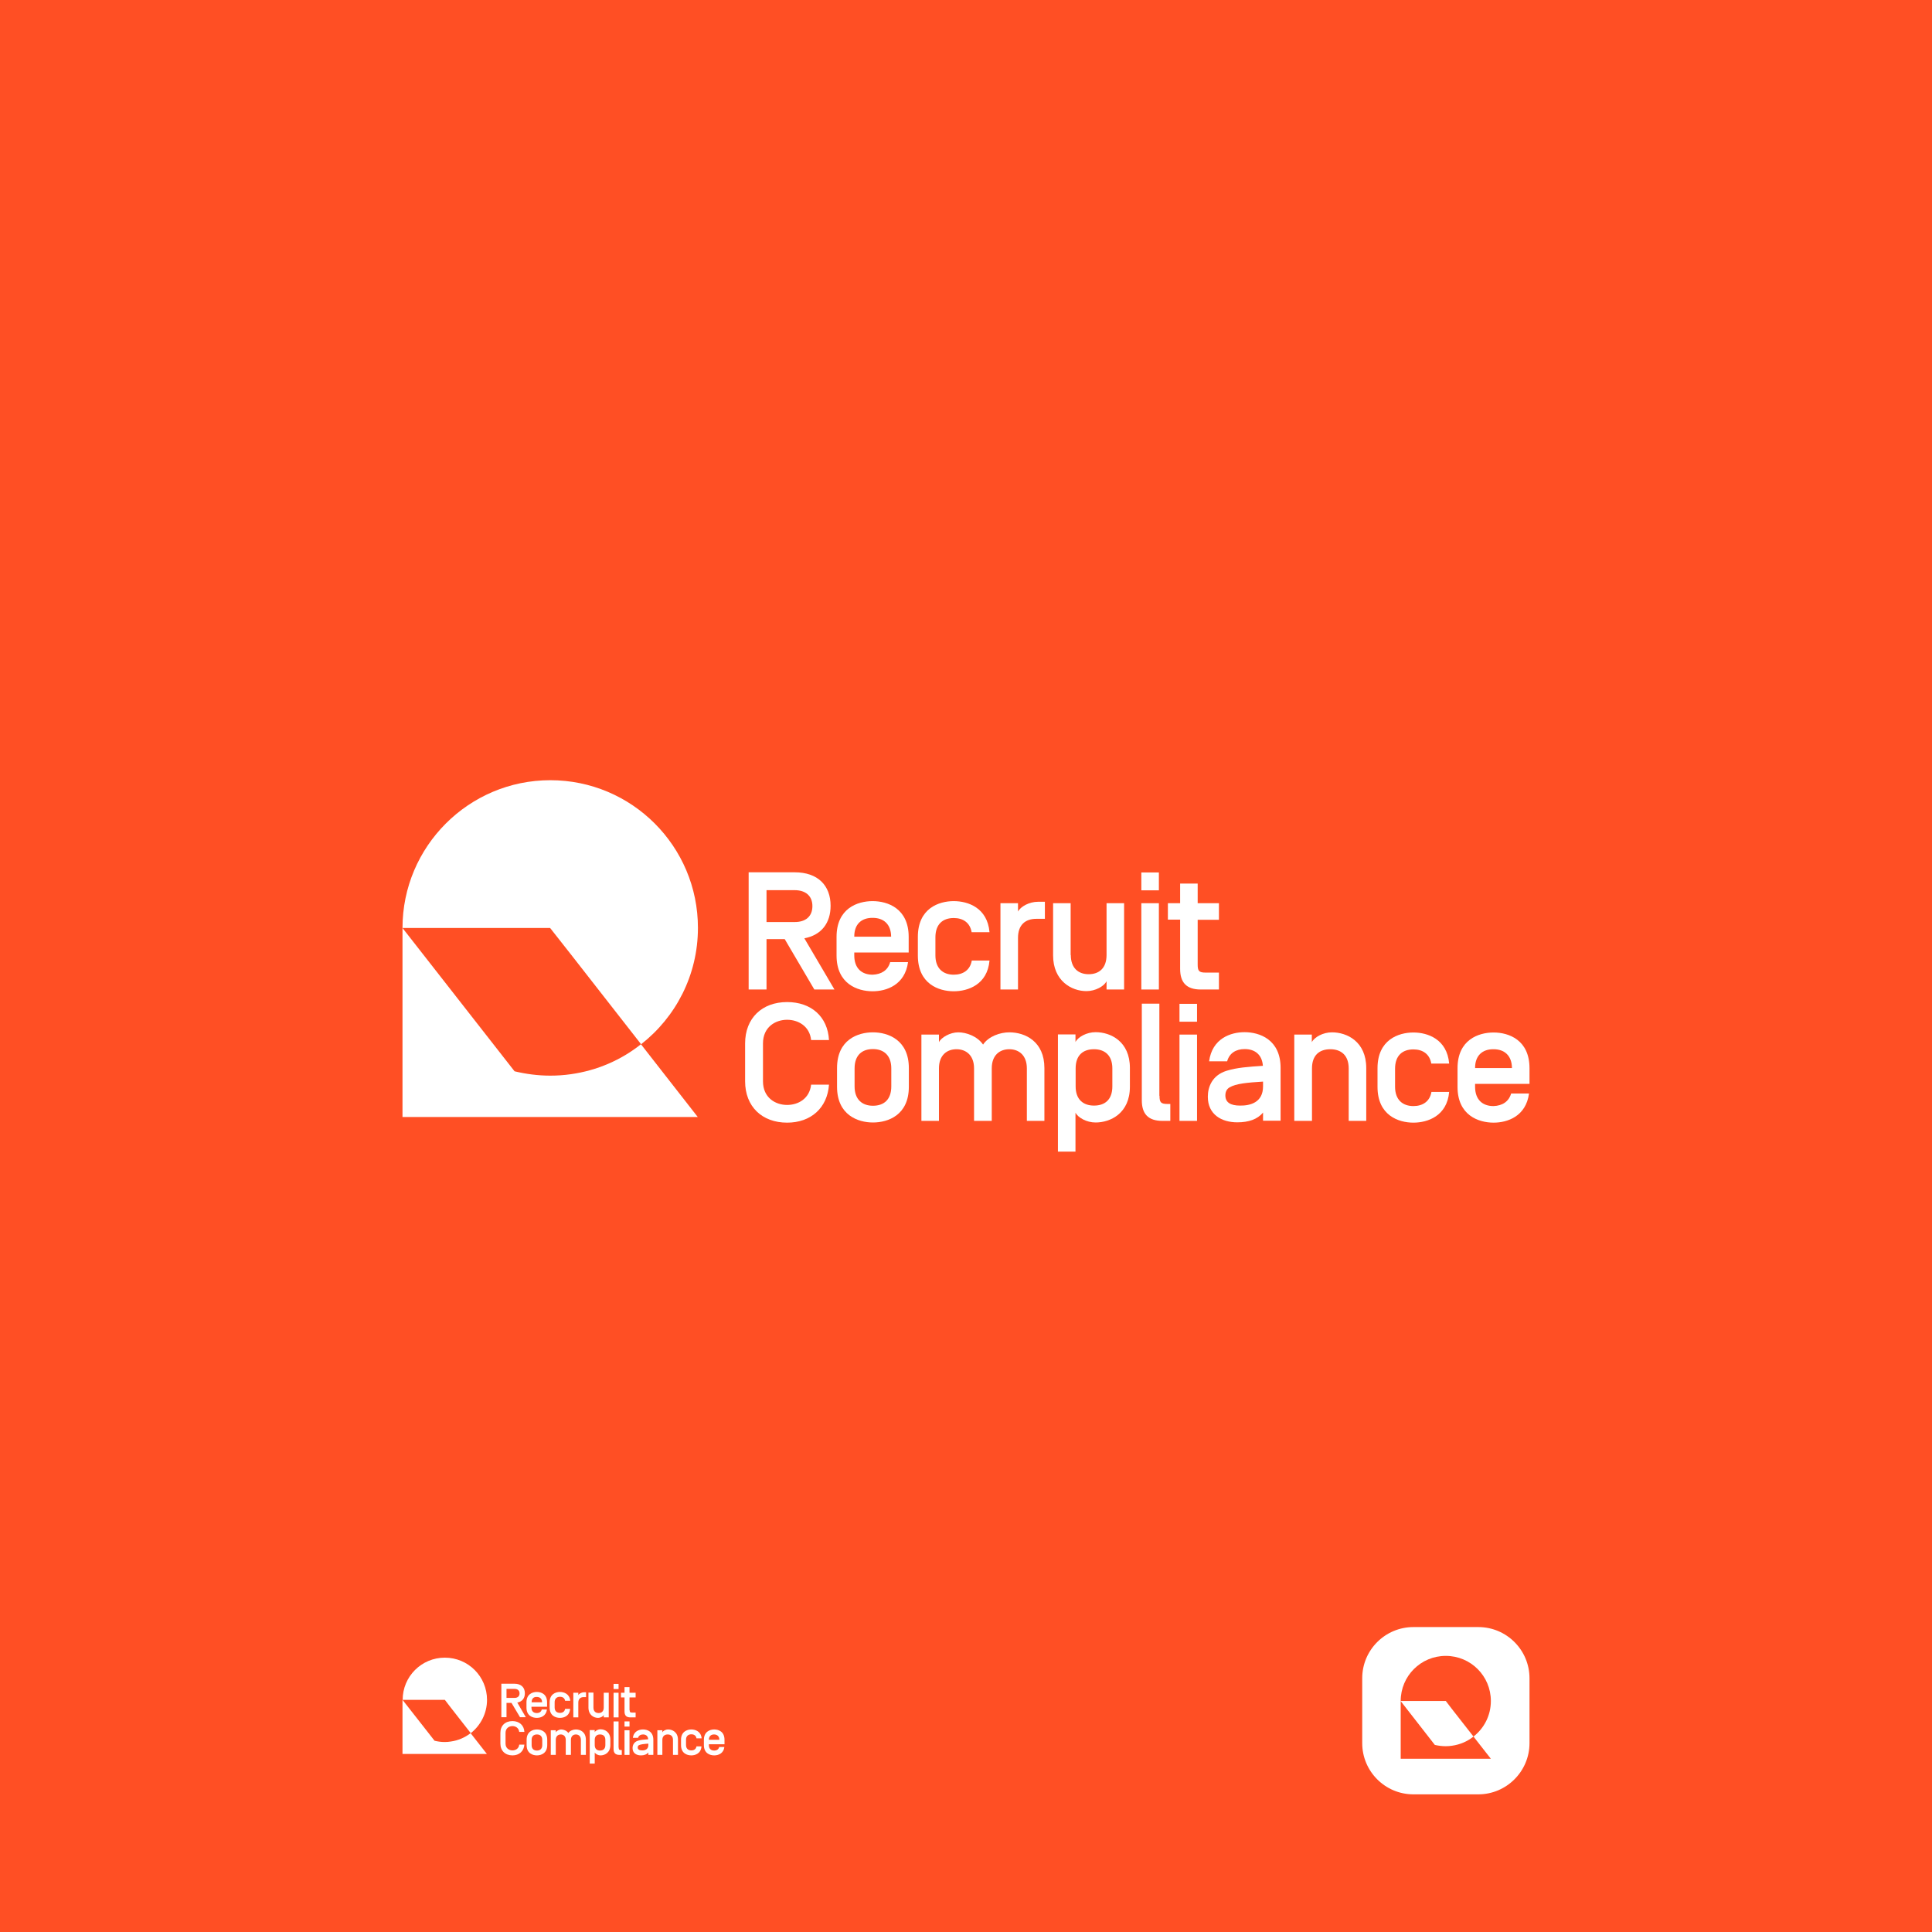
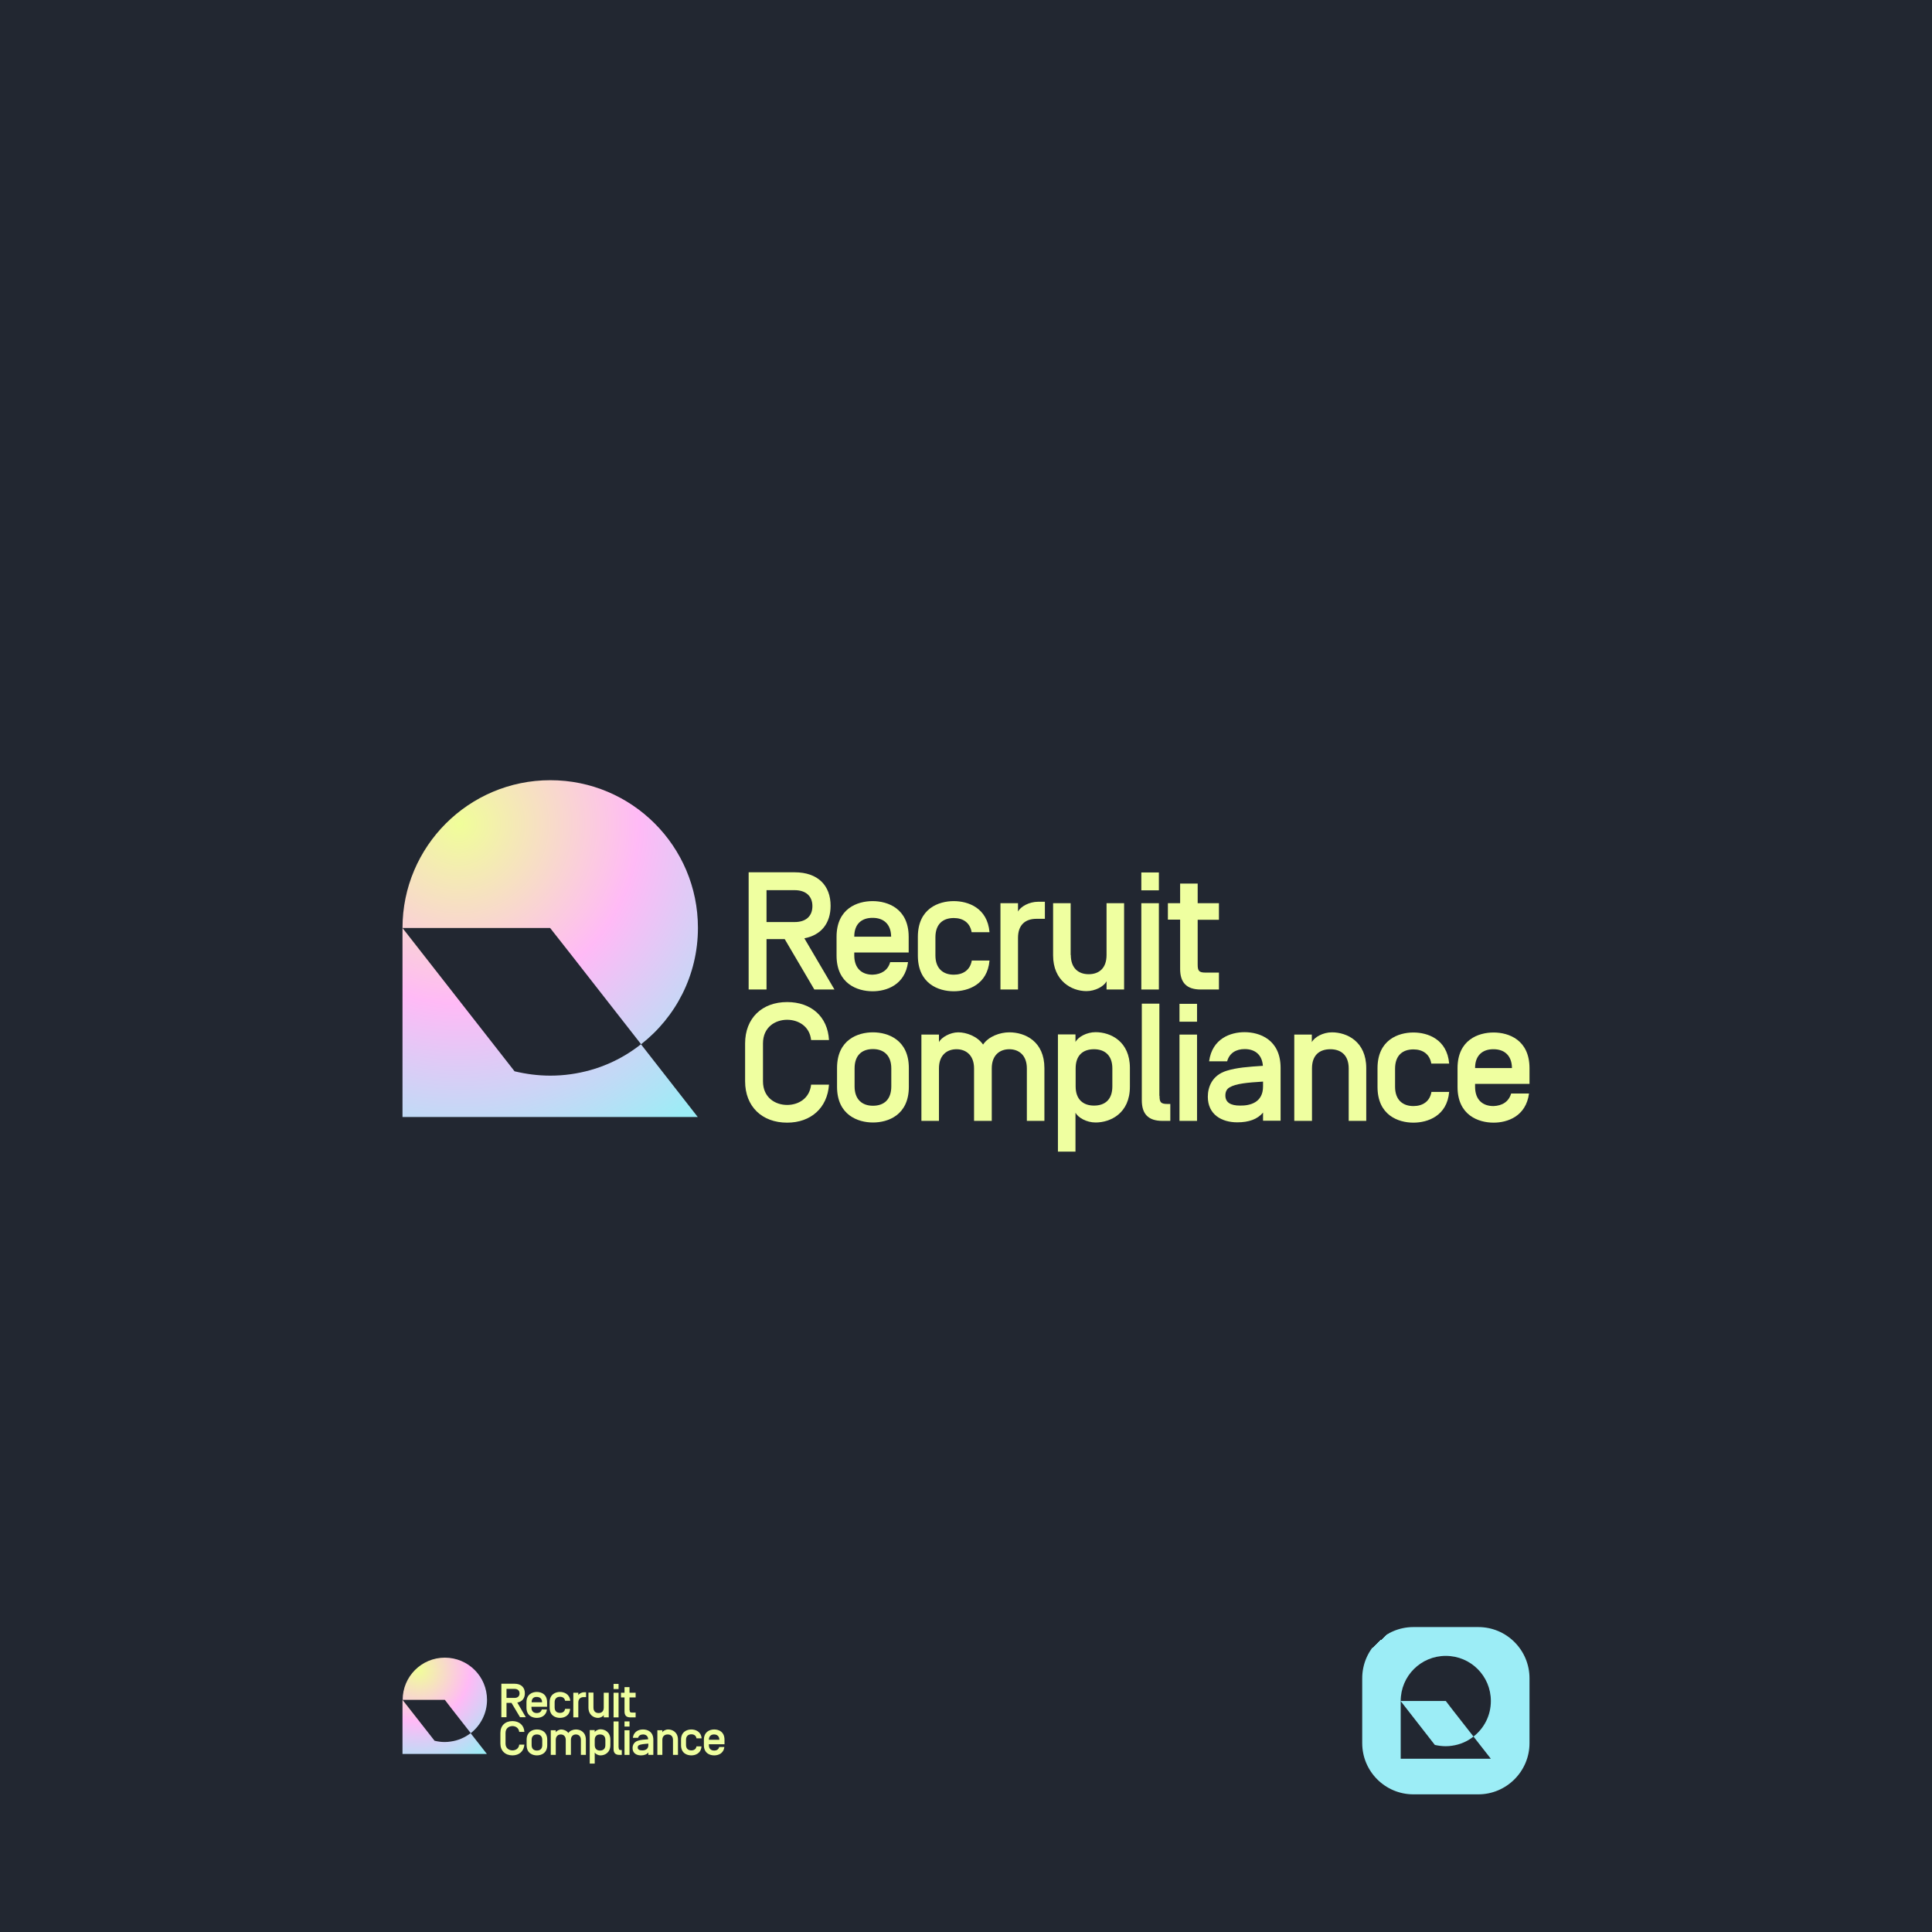
<svg xmlns="http://www.w3.org/2000/svg" version="1.1" id="Layer_1" x="0px" y="0px" viewBox="0 0 1200 1200" style="enable-background:new 0 0 1200 1200;" xml:space="preserve">
  <style type="text/css">
- 	.st0{fill:#FF4F24;}
- 	.st1{fill:#FFFFFF;}
+ 	.st0{fill:#222731;}
+ 	.st1{fill:url(#SVGID_1_);}
+ 	.st2{fill:#EFFFA0;}
+ 	.st3{fill:url(#SVGID_2_);}
+ 	.st4{fill:url(#SVGID_3_);}
+ 	.st5{fill:url(#SVGID_4_);}
+ 	.st6{fill:url(#SVGID_5_);}
</style>
  <rect class="st0" width="1200" height="1200" />
+   <radialGradient id="SVGID_1_" cx="898" cy="1062.5" r="59.566" fx="858.252" fy="1018.135" gradientUnits="userSpaceOnUse">
+     <stop offset="0" style="stop-color:#F0FE99" />
+     <stop offset="0.49" style="stop-color:#FFBAF6" />
+     <stop offset="1" style="stop-color:#9CEDF6" />
+   </radialGradient>
  <path class="st1" d="M918.2,1114.5h-40.3c-17.6,0-31.8-14.3-31.8-31.8v-40.3c0-17.6,14.3-31.8,31.8-31.8h40.3  c17.6,0,31.8,14.3,31.8,31.8v40.3C950,1100.2,935.7,1114.5,918.2,1114.5z" />
  <g>
    <g>
+       <path class="st2" d="M476.1,583.3v31.3H465v-72.8h28.6c14.4,0,22.3,8.2,22.3,20.8c0,10.7-5.7,18.2-16.3,20.2l18.7,31.8h-12.5    l-18.4-31.3H476.1z M493.6,552.9h-17.5v19.8h17.5c6.8,0,11-3.5,11-9.9C504.6,556.4,500.3,552.9,493.6,552.9z" />
+       <path class="st2" d="M552.9,597.6H564c-1.9,14.2-13.4,18.1-22,18.1c-9.4,0-22.4-4.6-22.4-22.2v-11.6c0-17.7,13-22.2,22.4-22.2    c9.4,0,22.4,4.6,22.4,22.2v9.7h-33.8v1.8c0,8.1,4.7,12,11.4,12C547.4,605.2,551.5,602.7,552.9,597.6z M530.6,581.7v0.1h22.9v-0.1    c-0.1-7.8-4.8-11.6-11.4-11.6C535.2,570,530.6,573.9,530.6,581.7z" />
+       <path class="st2" d="M592.4,615.7c-9.4,0-22.3-4.6-22.3-22.2v-11.6c0-17.7,13-22.2,22.3-22.2c8.8,0,20.9,4.1,22.2,19.3h-11.1    c-1-5.9-5.3-8.8-11.1-8.8c-6.8,0-11.4,3.8-11.4,12v11.2c0,8.1,4.7,12,11.4,12c5.8,0,10.2-2.9,11.2-8.8h11    C613.3,611.6,601.2,615.7,592.4,615.7z" />
+       <path class="st2" d="M643.7,570.7c-6.8,0-11.4,3.7-11.4,11.8v32.1h-10.9V561h10.9v5.2c1.6-3.1,6.9-6.1,12.5-6.1h4.2v10.6H643.7z" />
+       <path class="st2" d="M665.1,593.2c0,8.1,4.7,11.9,11.1,11.9s11.1-3.7,11.1-11.9V561h10.9v53.6h-10.9v-5.1    c-1.6,3.1-6.9,6.1-12.5,6.1c-9.3,0-20.7-6.4-20.7-22.2V561h10.9V593.2z" />
+       <path class="st2" d="M719.8,553h-10.9v-11.1h10.9V553z M719.8,614.6h-10.9V561h10.9V614.6z" />
+       <path class="st2" d="M743.9,599c0,4,0.7,5.1,5,5.1h8.2v10.5h-11.3c-8.9,0-12.8-4.4-12.8-12.8v-30.6h-7.6V561h7.6v-12.2h10.9V561    h13.2v10.3h-13.2V599z" />
+       <path class="st2" d="M488.9,697.3c-15.6,0-26.1-10-26.1-25.7v-23.5c0-15.7,10.5-25.7,26.1-25.7c14.9,0,25.2,9,26,23.6h-11.1    c-0.9-8.7-8.1-12.6-14.9-12.6c-7.3,0-15,4.5-15,14.7v23.5c0,10.2,7.7,14.7,15,14.7c6.8,0,13.9-3.8,14.9-12.6h11.1    C513.9,688.1,503.7,697.3,488.9,697.3z" />
+       <path class="st2" d="M519.9,663.4c0-17.7,13-22.2,22.3-22.2s22.3,4.6,22.3,22.2V675c0,17.7-13,22.2-22.3,22.2s-22.3-4.6-22.3-22.2    V663.4z M553.6,663.6c0-8.1-4.7-12-11.4-12c-6.8,0-11.4,3.8-11.4,12v11.2c0,8.1,4.7,12,11.4,12c6.8,0,11.4-3.8,11.4-12V663.6z" />
+       <path class="st2" d="M615.9,696.2H605v-32.6c0-8.1-4.9-11.9-10.9-11.9c-6,0-10.9,3.7-10.9,11.9v32.6h-10.9v-53.6h10.9v4.7    c1.4-2.9,6.9-6.1,12-6.1c5,0,11.8,2.4,15.4,7.6c3.5-5.2,10.7-7.6,16.3-7.6c9.9,0,21.8,5.7,21.8,22.2v32.8h-10.9v-32.6    c0-8.1-4.9-11.9-10.9-11.9c-6,0-10.9,3.7-10.9,11.9V696.2z" />
+       <path class="st2" d="M701.8,675c0,16.5-12.1,22.2-21.3,22.2c-5.6,0-10.9-3-12.5-6.1v24.2h-10.9v-72.8H668v4.7    c1.6-3.1,6.9-6.1,12.5-6.1c9.3,0,21.3,5.7,21.3,22.2V675z M690.9,663.6c0-8.1-4.7-11.9-11.4-11.9c-6.8,0-11.4,3.7-11.4,11.9v11.2    c0,8.1,4.7,11.9,11.4,11.9c6.8,0,11.4-3.7,11.4-11.9V663.6z" />
+       <path class="st2" d="M720.2,680.6c0,4,0.7,5.1,5,5.1h1.7v10.5H722c-8.9,0-12.8-4.4-12.8-12.8v-60h10.9V680.6z" />
+       <path class="st2" d="M743.5,634.6h-10.9v-11.1h10.9V634.6z M743.5,696.2h-10.9v-53.6h10.9V696.2z" />
+       <path class="st2" d="M762.2,659.2H751c1.9-14.2,13.4-18.1,22-18.1c9.4,0,22.4,4.6,22.4,22.2v32.8h-10.9v-5.1    c-3.4,4.2-8.9,6.1-16,6.1c-9.8,0-18.3-4.9-18.3-15.9c0-6.1,2.7-13.3,11.6-16.1c6.4-2,13.5-2.5,22.6-3.1V662    c-0.5-7-5-10.4-11.3-10.4C767.7,651.6,763.6,654.1,762.2,659.2z M784.5,674.8v-3c-9.6,0.6-16.8,1.2-20.8,3.6    c-1.4,0.8-2.6,2.3-2.6,5c0,4.4,3.3,6.3,9.1,6.3C776.5,686.8,784.5,684.8,784.5,674.8z" />
+       <path class="st2" d="M814.8,696.2h-10.9v-53.6h10.9v4.7c1.6-3.1,6.9-6.1,12.5-6.1c9.3,0,21.3,5.7,21.3,22.2v32.8h-10.9v-32.6    c0-8.1-4.7-11.9-11.4-11.9c-6.8,0-11.4,3.7-11.4,11.9V696.2z" />
+       <path class="st2" d="M877.9,697.3c-9.4,0-22.3-4.6-22.3-22.2v-11.6c0-17.7,13-22.2,22.3-22.2c8.8,0,20.9,4.1,22.2,19.3H889    c-1-5.9-5.3-8.8-11.1-8.8c-6.8,0-11.4,3.8-11.4,12v11.2c0,8.1,4.7,12,11.4,12c5.8,0,10.2-2.9,11.2-8.8h11    C898.8,693.2,886.7,697.3,877.9,697.3z" />
+       <path class="st2" d="M938.6,679.2h11.1c-1.9,14.2-13.4,18.1-22,18.1c-9.4,0-22.4-4.6-22.4-22.2v-11.6c0-17.7,13-22.2,22.4-22.2    c9.4,0,22.3,4.6,22.3,22.2v9.7h-33.8v1.8c0,8.1,4.7,12,11.4,12C933.1,686.8,937.1,684.3,938.6,679.2z M916.2,663.3v0.1h22.9v-0.1    c-0.1-7.8-4.8-11.6-11.4-11.6C920.9,651.6,916.2,655.5,916.2,663.3z" />
+     </g>
+   </g>
+   <g>
+     <g>
+       <radialGradient id="SVGID_2_" cx="285.106" cy="511.595" r="227.717" gradientUnits="userSpaceOnUse">
+         <stop offset="0" style="stop-color:#F0FE99" />
+         <stop offset="0.49" style="stop-color:#FFBAF6" />
+         <stop offset="1" style="stop-color:#9CEDF6" />
+       </radialGradient>
+       <path class="st3" d="M354.6,667.2c-4.2,0.6-8.5,0.9-12.8,0.9c-7.7,0-15.1-1-22.2-2.7l-69.6-89v117.4h91.7h12.8h78.9l-35.3-45.2    C385.8,658.4,370.9,664.9,354.6,667.2z" />
+       <radialGradient id="SVGID_3_" cx="285.106" cy="511.595" r="227.717" gradientUnits="userSpaceOnUse">
+         <stop offset="0" style="stop-color:#F0FE99" />
+         <stop offset="0.49" style="stop-color:#FFBAF6" />
+         <stop offset="1" style="stop-color:#9CEDF6" />
+       </radialGradient>
+       <path class="st4" d="M354.6,592.8l43.6,55.8c21.5-16.8,35.3-42.9,35.3-72.3c0-50.7-41.1-91.7-91.7-91.7S250,525.7,250,576.4h91.7    L354.6,592.8z" />
+     </g>
+   </g>
+   <g>
+     <g>
      <g>
-         <path class="st1" d="M476.1,583.3v31.3H465v-72.8h28.6c14.4,0,22.3,8.2,22.3,20.8c0,10.7-5.7,18.2-16.3,20.2l18.7,31.8h-12.5     l-18.4-31.3H476.1z M493.6,552.9h-17.5v19.8h17.5c6.8,0,11-3.5,11-9.9C504.6,556.4,500.3,552.9,493.6,552.9z" />
-         <path class="st1" d="M552.9,597.6H564c-1.9,14.2-13.4,18.1-22,18.1c-9.4,0-22.4-4.6-22.4-22.2v-11.6c0-17.7,13-22.2,22.4-22.2     c9.4,0,22.4,4.6,22.4,22.2v9.7h-33.8v1.8c0,8.1,4.7,12,11.4,12C547.4,605.2,551.5,602.7,552.9,597.6z M530.6,581.7v0.1h22.9v-0.1     c-0.1-7.8-4.8-11.6-11.4-11.6C535.2,570,530.6,573.9,530.6,581.7z" />
-         <path class="st1" d="M592.4,615.7c-9.4,0-22.3-4.6-22.3-22.2v-11.6c0-17.7,13-22.2,22.3-22.2c8.8,0,20.9,4.1,22.2,19.3h-11.1     c-1-5.9-5.3-8.8-11.1-8.8c-6.8,0-11.4,3.8-11.4,12v11.2c0,8.1,4.7,12,11.4,12c5.8,0,10.2-2.9,11.2-8.8h11     C613.3,611.6,601.2,615.7,592.4,615.7z" />
-         <path class="st1" d="M643.7,570.7c-6.8,0-11.4,3.7-11.4,11.8v32.1h-10.9V561h10.9v5.2c1.6-3.1,6.9-6.1,12.5-6.1h4.2v10.6H643.7z" />
-         <path class="st1" d="M665.1,593.2c0,8.1,4.7,11.9,11.1,11.9s11.1-3.7,11.1-11.9V561h10.9v53.6h-10.9v-5.1     c-1.6,3.1-6.9,6.1-12.5,6.1c-9.3,0-20.7-6.4-20.7-22.2V561h10.9V593.2z" />
-         <path class="st1" d="M719.8,553h-10.9v-11.1h10.9V553z M719.8,614.6h-10.9V561h10.9V614.6z" />
-         <path class="st1" d="M743.9,599c0,4,0.7,5.1,5,5.1h8.2v10.5h-11.3c-8.9,0-12.8-4.4-12.8-12.8v-30.6h-7.6V561h7.6v-12.2h10.9V561     h13.2v10.3h-13.2V599z" />
-         <path class="st1" d="M488.9,697.3c-15.6,0-26.1-10-26.1-25.7v-23.5c0-15.7,10.5-25.7,26.1-25.7c14.9,0,25.2,9,26,23.6h-11.1     c-0.9-8.7-8.1-12.6-14.9-12.6c-7.3,0-15,4.5-15,14.7v23.5c0,10.2,7.7,14.7,15,14.7c6.8,0,13.9-3.8,14.9-12.6h11.1     C513.9,688.1,503.7,697.3,488.9,697.3z" />
-         <path class="st1" d="M519.9,663.4c0-17.7,13-22.2,22.3-22.2s22.3,4.6,22.3,22.2V675c0,17.7-13,22.2-22.3,22.2     s-22.3-4.6-22.3-22.2V663.4z M553.6,663.6c0-8.1-4.7-12-11.4-12c-6.8,0-11.4,3.8-11.4,12v11.2c0,8.1,4.7,12,11.4,12     c6.8,0,11.4-3.8,11.4-12V663.6z" />
-         <path class="st1" d="M615.9,696.2H605v-32.6c0-8.1-4.9-11.9-10.9-11.9c-6,0-10.9,3.7-10.9,11.9v32.6h-10.9v-53.6h10.9v4.7     c1.4-2.9,6.9-6.1,12-6.1c5,0,11.8,2.4,15.4,7.6c3.5-5.2,10.7-7.6,16.3-7.6c9.9,0,21.8,5.7,21.8,22.2v32.8h-10.9v-32.6     c0-8.1-4.9-11.9-10.9-11.9c-6,0-10.9,3.7-10.9,11.9V696.2z" />
-         <path class="st1" d="M701.8,675c0,16.5-12.1,22.2-21.3,22.2c-5.6,0-10.9-3-12.5-6.1v24.2h-10.9v-72.8H668v4.7     c1.6-3.1,6.9-6.1,12.5-6.1c9.3,0,21.3,5.7,21.3,22.2V675z M690.9,663.6c0-8.1-4.7-11.9-11.4-11.9c-6.8,0-11.4,3.7-11.4,11.9v11.2     c0,8.1,4.7,11.9,11.4,11.9c6.8,0,11.4-3.7,11.4-11.9V663.6z" />
-         <path class="st1" d="M720.2,680.6c0,4,0.7,5.1,5,5.1h1.7v10.5H722c-8.9,0-12.8-4.4-12.8-12.8v-60h10.9V680.6z" />
-         <path class="st1" d="M743.5,634.6h-10.9v-11.1h10.9V634.6z M743.5,696.2h-10.9v-53.6h10.9V696.2z" />
-         <path class="st1" d="M762.2,659.2H751c1.9-14.2,13.4-18.1,22-18.1c9.4,0,22.4,4.6,22.4,22.2v32.8h-10.9v-5.1     c-3.4,4.2-8.9,6.1-16,6.1c-9.8,0-18.3-4.9-18.3-15.9c0-6.1,2.7-13.3,11.6-16.1c6.4-2,13.5-2.5,22.6-3.1V662     c-0.5-7-5-10.4-11.3-10.4C767.7,651.6,763.6,654.1,762.2,659.2z M784.5,674.8v-3c-9.6,0.6-16.8,1.2-20.8,3.6     c-1.4,0.8-2.6,2.3-2.6,5c0,4.4,3.3,6.3,9.1,6.3C776.5,686.8,784.5,684.8,784.5,674.8z" />
-         <path class="st1" d="M814.8,696.2h-10.9v-53.6h10.9v4.7c1.6-3.1,6.9-6.1,12.5-6.1c9.3,0,21.3,5.7,21.3,22.2v32.8h-10.9v-32.6     c0-8.1-4.7-11.9-11.4-11.9c-6.8,0-11.4,3.7-11.4,11.9V696.2z" />
-         <path class="st1" d="M877.9,697.3c-9.4,0-22.3-4.6-22.3-22.2v-11.6c0-17.7,13-22.2,22.3-22.2c8.8,0,20.9,4.1,22.2,19.3H889     c-1-5.9-5.3-8.8-11.1-8.8c-6.8,0-11.4,3.8-11.4,12v11.2c0,8.1,4.7,12,11.4,12c5.8,0,10.2-2.9,11.2-8.8h11     C898.8,693.2,886.7,697.3,877.9,697.3z" />
-         <path class="st1" d="M938.6,679.2h11.1c-1.9,14.2-13.4,18.1-22,18.1c-9.4,0-22.4-4.6-22.4-22.2v-11.6c0-17.7,13-22.2,22.4-22.2     c9.4,0,22.3,4.6,22.3,22.2v9.7h-33.8v1.8c0,8.1,4.7,12,11.4,12C933.1,686.8,937.1,684.3,938.6,679.2z M916.2,663.3v0.1h22.9v-0.1     c-0.1-7.8-4.8-11.6-11.4-11.6C920.9,651.6,916.2,655.5,916.2,663.3z" />
+         <path class="st2" d="M314.6,1057.7v8.9h-3.2v-20.8h8.2c4.1,0,6.4,2.3,6.4,5.9c0,3.1-1.6,5.2-4.7,5.8l5.3,9.1h-3.6l-5.3-8.9H314.6     z M319.6,1049h-5v5.6h5c1.9,0,3.1-1,3.1-2.8C322.7,1050,321.5,1049,319.6,1049z" />
+         <path class="st2" d="M336.5,1061.8h3.2c-0.5,4.1-3.8,5.2-6.3,5.2c-2.7,0-6.4-1.3-6.4-6.4v-3.3c0-5,3.7-6.4,6.4-6.4     c2.7,0,6.4,1.3,6.4,6.4v2.8h-9.7v0.5c0,2.3,1.3,3.4,3.3,3.4C335,1064,336.1,1063.3,336.5,1061.8z M330.2,1057.3L330.2,1057.3     l6.5,0v0c0-2.2-1.4-3.3-3.3-3.3C331.5,1053.9,330.2,1055,330.2,1057.3z" />
+         <path class="st2" d="M347.8,1067c-2.7,0-6.4-1.3-6.4-6.4v-3.3c0-5,3.7-6.4,6.4-6.4c2.5,0,6,1.2,6.4,5.5H351     c-0.3-1.7-1.5-2.5-3.2-2.5c-1.9,0-3.3,1.1-3.3,3.4v3.2c0,2.3,1.3,3.4,3.3,3.4c1.7,0,2.9-0.8,3.2-2.5h3.1     C353.8,1065.8,350.4,1067,347.8,1067z" />
+         <path class="st2" d="M362.5,1054.1c-1.9,0-3.3,1.1-3.3,3.4v9.2h-3.1v-15.3h3.1v1.5c0.4-0.9,2-1.8,3.6-1.8h1.2v3H362.5z" />
+         <path class="st2" d="M368.6,1060.6c0,2.3,1.3,3.4,3.2,3.4s3.2-1.1,3.2-3.4v-9.2h3.1v15.3H375v-1.5c-0.4,0.9-2,1.8-3.6,1.8     c-2.6,0-5.9-1.8-5.9-6.4v-9.3h3.1V1060.6z" />
+         <path class="st2" d="M384.2,1049.1h-3.1v-3.2h3.1V1049.1z M384.2,1066.7h-3.1v-15.3h3.1V1066.7z" />
+         <path class="st2" d="M391.1,1062.2c0,1.1,0.2,1.5,1.4,1.5h2.3v3h-3.2c-2.6,0-3.7-1.2-3.7-3.7v-8.7h-2.2v-2.9h2.2v-3.5h3.1v3.5     h3.8v2.9h-3.8V1062.2z" />
+         <path class="st2" d="M318.3,1090.3c-4.5,0-7.5-2.9-7.5-7.3v-6.7c0-4.5,3-7.3,7.5-7.3c4.2,0,7.2,2.6,7.4,6.7h-3.2     c-0.3-2.5-2.3-3.6-4.2-3.6c-2.1,0-4.3,1.3-4.3,4.2v6.7c0,2.9,2.2,4.2,4.3,4.2c1.9,0,4-1.1,4.2-3.6h3.2     C325.4,1087.7,322.5,1090.3,318.3,1090.3z" />
+         <path class="st2" d="M327.1,1080.6c0-5,3.7-6.4,6.4-6.4s6.4,1.3,6.4,6.4v3.3c0,5-3.7,6.4-6.4,6.4s-6.4-1.3-6.4-6.4V1080.6z      M336.8,1080.7c0-2.3-1.3-3.4-3.3-3.4s-3.3,1.1-3.3,3.4v3.2c0,2.3,1.3,3.4,3.3,3.4s3.3-1.1,3.3-3.4V1080.7z" />
+         <path class="st2" d="M354.5,1090h-3.1v-9.3c0-2.3-1.4-3.4-3.1-3.4c-1.7,0-3.1,1.1-3.1,3.4v9.3h-3.1v-15.3h3.1v1.3     c0.4-0.8,2-1.8,3.4-1.8c1.4,0,3.4,0.7,4.4,2.2c1-1.5,3.1-2.2,4.7-2.2c2.8,0,6.2,1.6,6.2,6.4v9.4h-3.1v-9.3c0-2.3-1.4-3.4-3.1-3.4     c-1.7,0-3.1,1.1-3.1,3.4V1090z" />
+         <path class="st2" d="M379.1,1083.9c0,4.7-3.4,6.4-6.1,6.4c-1.6,0-3.1-0.9-3.6-1.8v6.9h-3.1v-20.8h3.1v1.3c0.4-0.9,2-1.8,3.6-1.8     c2.6,0,6.1,1.6,6.1,6.4V1083.9z M376,1080.7c0-2.3-1.3-3.4-3.3-3.4s-3.3,1.1-3.3,3.4v3.2c0,2.3,1.3,3.4,3.3,3.4s3.3-1.1,3.3-3.4     V1080.7z" />
+         <path class="st2" d="M384.3,1085.5c0,1.1,0.2,1.5,1.4,1.5h0.5v3h-1.4c-2.6,0-3.7-1.2-3.7-3.7v-17.1h3.1V1085.5z" />
+         <path class="st2" d="M391,1072.4h-3.1v-3.2h3.1V1072.4z M391,1090h-3.1v-15.3h3.1V1090z" />
+         <path class="st2" d="M396.3,1079.4h-3.2c0.5-4.1,3.8-5.2,6.3-5.2c2.7,0,6.4,1.3,6.4,6.4v9.4h-3.1v-1.5c-1,1.2-2.6,1.8-4.6,1.8     c-2.8,0-5.2-1.4-5.2-4.5c0-1.8,0.8-3.8,3.3-4.6c1.8-0.6,3.9-0.7,6.4-0.9v0c-0.1-2-1.4-3-3.2-3     C397.9,1077.3,396.7,1078,396.3,1079.4z M402.7,1083.9v-0.9c-2.7,0.2-4.8,0.4-5.9,1c-0.4,0.2-0.7,0.7-0.7,1.4     c0,1.2,1,1.8,2.6,1.8C400.4,1087.3,402.7,1086.7,402.7,1083.9z" />
+         <path class="st2" d="M411.4,1090h-3.1v-15.3h3.1v1.3c0.4-0.9,2-1.8,3.6-1.8c2.6,0,6.1,1.6,6.1,6.4v9.4h-3.1v-9.3     c0-2.3-1.3-3.4-3.3-3.4c-1.9,0-3.3,1.1-3.3,3.4V1090z" />
+         <path class="st2" d="M429.4,1090.3c-2.7,0-6.4-1.3-6.4-6.4v-3.3c0-5,3.7-6.4,6.4-6.4c2.5,0,6,1.2,6.4,5.5h-3.2     c-0.3-1.7-1.5-2.5-3.2-2.5c-1.9,0-3.3,1.1-3.3,3.4v3.2c0,2.3,1.3,3.4,3.3,3.4c1.7,0,2.9-0.8,3.2-2.5h3.1     C435.4,1089.1,431.9,1090.3,429.4,1090.3z" />
+         <path class="st2" d="M446.7,1085.1h3.2c-0.5,4.1-3.8,5.2-6.3,5.2c-2.7,0-6.4-1.3-6.4-6.4v-3.3c0-5,3.7-6.4,6.4-6.4     c2.7,0,6.4,1.3,6.4,6.4v2.8h-9.7v0.5c0,2.3,1.3,3.4,3.3,3.4C445.2,1087.3,446.3,1086.6,446.7,1085.1z M440.3,1080.6L440.3,1080.6     l6.5,0v0c0-2.2-1.4-3.3-3.3-3.3C441.7,1077.3,440.3,1078.3,440.3,1080.6z" />
      </g>
    </g>
    <g>
      <g>
-         <path class="st1" d="M354.6,667.2c-4.2,0.6-8.5,0.9-12.8,0.9c-7.7,0-15.1-1-22.2-2.7l-69.6-89v117.4h91.7h12.8h78.9l-35.3-45.2     C385.8,658.4,370.9,664.9,354.6,667.2z" />
-         <path class="st1" d="M354.6,592.8l43.6,55.8c21.5-16.8,35.3-42.9,35.3-72.3c0-50.7-41.1-91.7-91.7-91.7S250,525.7,250,576.4h91.7     L354.6,592.8z" />
+         <radialGradient id="SVGID_4_" cx="627.606" cy="1488.716" r="227.717" gradientTransform="matrix(0.2857 0 0 0.2857 80.7143 611.8939)" gradientUnits="userSpaceOnUse">
+           <stop offset="0" style="stop-color:#F0FE99" />
+           <stop offset="0.49" style="stop-color:#FFBAF6" />
+           <stop offset="1" style="stop-color:#9CEDF6" />
+         </radialGradient>
+         <path class="st5" d="M279.9,1081.7c-1.2,0.2-2.4,0.3-3.7,0.3c-2.2,0-4.3-0.3-6.3-0.8l-19.9-25.4v33.6h26.2h3.7h22.5l-10.1-12.9     C288.8,1079.2,284.5,1081.1,279.9,1081.7z" />
+         <radialGradient id="SVGID_5_" cx="627.606" cy="1488.716" r="227.717" gradientTransform="matrix(0.2857 0 0 0.2857 80.7143 611.8939)" gradientUnits="userSpaceOnUse">
+           <stop offset="0" style="stop-color:#F0FE99" />
+           <stop offset="0.49" style="stop-color:#FFBAF6" />
+           <stop offset="1" style="stop-color:#9CEDF6" />
+         </radialGradient>
+         <path class="st6" d="M279.9,1060.5l12.5,16c6.1-4.8,10.1-12.3,10.1-20.7c0-14.5-11.7-26.2-26.2-26.2s-26.2,11.7-26.2,26.2h26.2     L279.9,1060.5z" />
      </g>
    </g>
  </g>
  <g>
    <g>
-       <g>
-         <path class="st1" d="M314.6,1057.7v8.9h-3.2v-20.8h8.2c4.1,0,6.4,2.3,6.4,5.9c0,3.1-1.6,5.2-4.7,5.8l5.3,9.1h-3.6l-5.3-8.9H314.6     z M319.6,1049h-5v5.6h5c1.9,0,3.1-1,3.1-2.8C322.7,1050,321.5,1049,319.6,1049z" />
-         <path class="st1" d="M336.5,1061.8h3.2c-0.5,4.1-3.8,5.2-6.3,5.2c-2.7,0-6.4-1.3-6.4-6.4v-3.3c0-5,3.7-6.4,6.4-6.4     c2.7,0,6.4,1.3,6.4,6.4v2.8h-9.7v0.5c0,2.3,1.3,3.4,3.3,3.4C335,1064,336.1,1063.3,336.5,1061.8z M330.2,1057.3L330.2,1057.3     l6.5,0v0c0-2.2-1.4-3.3-3.3-3.3C331.5,1053.9,330.2,1055,330.2,1057.3z" />
-         <path class="st1" d="M347.8,1067c-2.7,0-6.4-1.3-6.4-6.4v-3.3c0-5,3.7-6.4,6.4-6.4c2.5,0,6,1.2,6.4,5.5H351     c-0.3-1.7-1.5-2.5-3.2-2.5c-1.9,0-3.3,1.1-3.3,3.4v3.2c0,2.3,1.3,3.4,3.3,3.4c1.7,0,2.9-0.8,3.2-2.5h3.1     C353.8,1065.8,350.4,1067,347.8,1067z" />
-         <path class="st1" d="M362.5,1054.1c-1.9,0-3.3,1.1-3.3,3.4v9.2h-3.1v-15.3h3.1v1.5c0.4-0.9,2-1.8,3.6-1.8h1.2v3H362.5z" />
-         <path class="st1" d="M368.6,1060.6c0,2.3,1.3,3.4,3.2,3.4s3.2-1.1,3.2-3.4v-9.2h3.1v15.3H375v-1.5c-0.4,0.9-2,1.8-3.6,1.8     c-2.6,0-5.9-1.8-5.9-6.4v-9.3h3.1V1060.6z" />
-         <path class="st1" d="M384.2,1049.1h-3.1v-3.2h3.1V1049.1z M384.2,1066.7h-3.1v-15.3h3.1V1066.7z" />
-         <path class="st1" d="M391.1,1062.2c0,1.1,0.2,1.5,1.4,1.5h2.3v3h-3.2c-2.6,0-3.7-1.2-3.7-3.7v-8.7h-2.2v-2.9h2.2v-3.5h3.1v3.5     h3.8v2.9h-3.8V1062.2z" />
-         <path class="st1" d="M318.3,1090.3c-4.5,0-7.5-2.9-7.5-7.3v-6.7c0-4.5,3-7.3,7.5-7.3c4.2,0,7.2,2.6,7.4,6.7h-3.2     c-0.3-2.5-2.3-3.6-4.2-3.6c-2.1,0-4.3,1.3-4.3,4.2v6.7c0,2.9,2.2,4.2,4.3,4.2c1.9,0,4-1.1,4.2-3.6h3.2     C325.4,1087.7,322.5,1090.3,318.3,1090.3z" />
-         <path class="st1" d="M327.1,1080.6c0-5,3.7-6.4,6.4-6.4s6.4,1.3,6.4,6.4v3.3c0,5-3.7,6.4-6.4,6.4s-6.4-1.3-6.4-6.4V1080.6z      M336.8,1080.7c0-2.3-1.3-3.4-3.3-3.4s-3.3,1.1-3.3,3.4v3.2c0,2.3,1.3,3.4,3.3,3.4s3.3-1.1,3.3-3.4V1080.7z" />
-         <path class="st1" d="M354.5,1090h-3.1v-9.3c0-2.3-1.4-3.4-3.1-3.4c-1.7,0-3.1,1.1-3.1,3.4v9.3h-3.1v-15.3h3.1v1.3     c0.4-0.8,2-1.8,3.4-1.8c1.4,0,3.4,0.7,4.4,2.2c1-1.5,3.1-2.2,4.7-2.2c2.8,0,6.2,1.6,6.2,6.4v9.4h-3.1v-9.3c0-2.3-1.4-3.4-3.1-3.4     c-1.7,0-3.1,1.1-3.1,3.4V1090z" />
-         <path class="st1" d="M379.1,1083.9c0,4.7-3.4,6.4-6.1,6.4c-1.6,0-3.1-0.9-3.6-1.8v6.9h-3.1v-20.8h3.1v1.3c0.4-0.9,2-1.8,3.6-1.8     c2.6,0,6.1,1.6,6.1,6.4V1083.9z M376,1080.7c0-2.3-1.3-3.4-3.3-3.4s-3.3,1.1-3.3,3.4v3.2c0,2.3,1.3,3.4,3.3,3.4s3.3-1.1,3.3-3.4     V1080.7z" />
-         <path class="st1" d="M384.3,1085.5c0,1.1,0.2,1.5,1.4,1.5h0.5v3h-1.4c-2.6,0-3.7-1.2-3.7-3.7v-17.1h3.1V1085.5z" />
-         <path class="st1" d="M391,1072.4h-3.1v-3.2h3.1V1072.4z M391,1090h-3.1v-15.3h3.1V1090z" />
-         <path class="st1" d="M396.3,1079.4h-3.2c0.5-4.1,3.8-5.2,6.3-5.2c2.7,0,6.4,1.3,6.4,6.4v9.4h-3.1v-1.5c-1,1.2-2.6,1.8-4.6,1.8     c-2.8,0-5.2-1.4-5.2-4.5c0-1.8,0.8-3.8,3.3-4.6c1.8-0.6,3.9-0.7,6.4-0.9v0c-0.1-2-1.4-3-3.2-3     C397.9,1077.3,396.7,1078,396.3,1079.4z M402.7,1083.9v-0.9c-2.7,0.2-4.8,0.4-5.9,1c-0.4,0.2-0.7,0.7-0.7,1.4     c0,1.2,1,1.8,2.6,1.8C400.4,1087.3,402.7,1086.7,402.7,1083.9z" />
-         <path class="st1" d="M411.4,1090h-3.1v-15.3h3.1v1.3c0.4-0.9,2-1.8,3.6-1.8c2.6,0,6.1,1.6,6.1,6.4v9.4h-3.1v-9.3     c0-2.3-1.3-3.4-3.3-3.4c-1.9,0-3.3,1.1-3.3,3.4V1090z" />
-         <path class="st1" d="M429.4,1090.3c-2.7,0-6.4-1.3-6.4-6.4v-3.3c0-5,3.7-6.4,6.4-6.4c2.5,0,6,1.2,6.4,5.5h-3.2     c-0.3-1.7-1.5-2.5-3.2-2.5c-1.9,0-3.3,1.1-3.3,3.4v3.2c0,2.3,1.3,3.4,3.3,3.4c1.7,0,2.9-0.8,3.2-2.5h3.1     C435.4,1089.1,431.9,1090.3,429.4,1090.3z" />
-         <path class="st1" d="M446.7,1085.1h3.2c-0.5,4.1-3.8,5.2-6.3,5.2c-2.7,0-6.4-1.3-6.4-6.4v-3.3c0-5,3.7-6.4,6.4-6.4     c2.7,0,6.4,1.3,6.4,6.4v2.8h-9.7v0.5c0,2.3,1.3,3.4,3.3,3.4C445.2,1087.3,446.3,1086.6,446.7,1085.1z M440.3,1080.6L440.3,1080.6     l6.5,0v0c0-2.2-1.4-3.3-3.3-3.3C441.7,1077.3,440.3,1078.3,440.3,1080.6z" />
-       </g>
-     </g>
-     <g>
-       <g>
-         <path class="st1" d="M279.9,1081.7c-1.2,0.2-2.4,0.3-3.7,0.3c-2.2,0-4.3-0.3-6.3-0.8l-19.9-25.4v33.6h26.2h3.7h22.5l-10.1-12.9     C288.8,1079.2,284.5,1081.1,279.9,1081.7z" />
-         <path class="st1" d="M279.9,1060.5l12.5,16c6.1-4.8,10.1-12.3,10.1-20.7c0-14.5-11.7-26.2-26.2-26.2s-26.2,11.7-26.2,26.2h26.2     L279.9,1060.5z" />
-       </g>
+       <path class="st0" d="M901.9,1084.3c-1.3,0.2-2.6,0.3-3.9,0.3c-2.3,0-4.6-0.3-6.8-0.8l-21.2-27.2v35.8h28h3.9H926l-10.8-13.8    C911.5,1081.6,906.9,1083.6,901.9,1084.3z" />
+       <path class="st0" d="M901.9,1061.6l13.3,17c6.6-5.1,10.8-13.1,10.8-22.1c0-15.5-12.5-28-28-28s-28,12.5-28,28h28L901.9,1061.6z" />
    </g>
  </g>
-   <g>
-     <path class="st0" d="M901.9,1084.3c-1.3,0.2-2.6,0.3-3.9,0.3c-2.3,0-4.6-0.3-6.8-0.8l-21.2-27.2v35.8h28h3.9H926l-10.8-13.8   C911.5,1081.6,906.9,1083.6,901.9,1084.3z" />
-     <path class="st0" d="M901.9,1061.6l13.3,17c6.6-5.1,10.8-13.1,10.8-22.1c0-15.5-12.5-28-28-28s-28,12.5-28,28h28L901.9,1061.6z" />
-   </g>
</svg>
